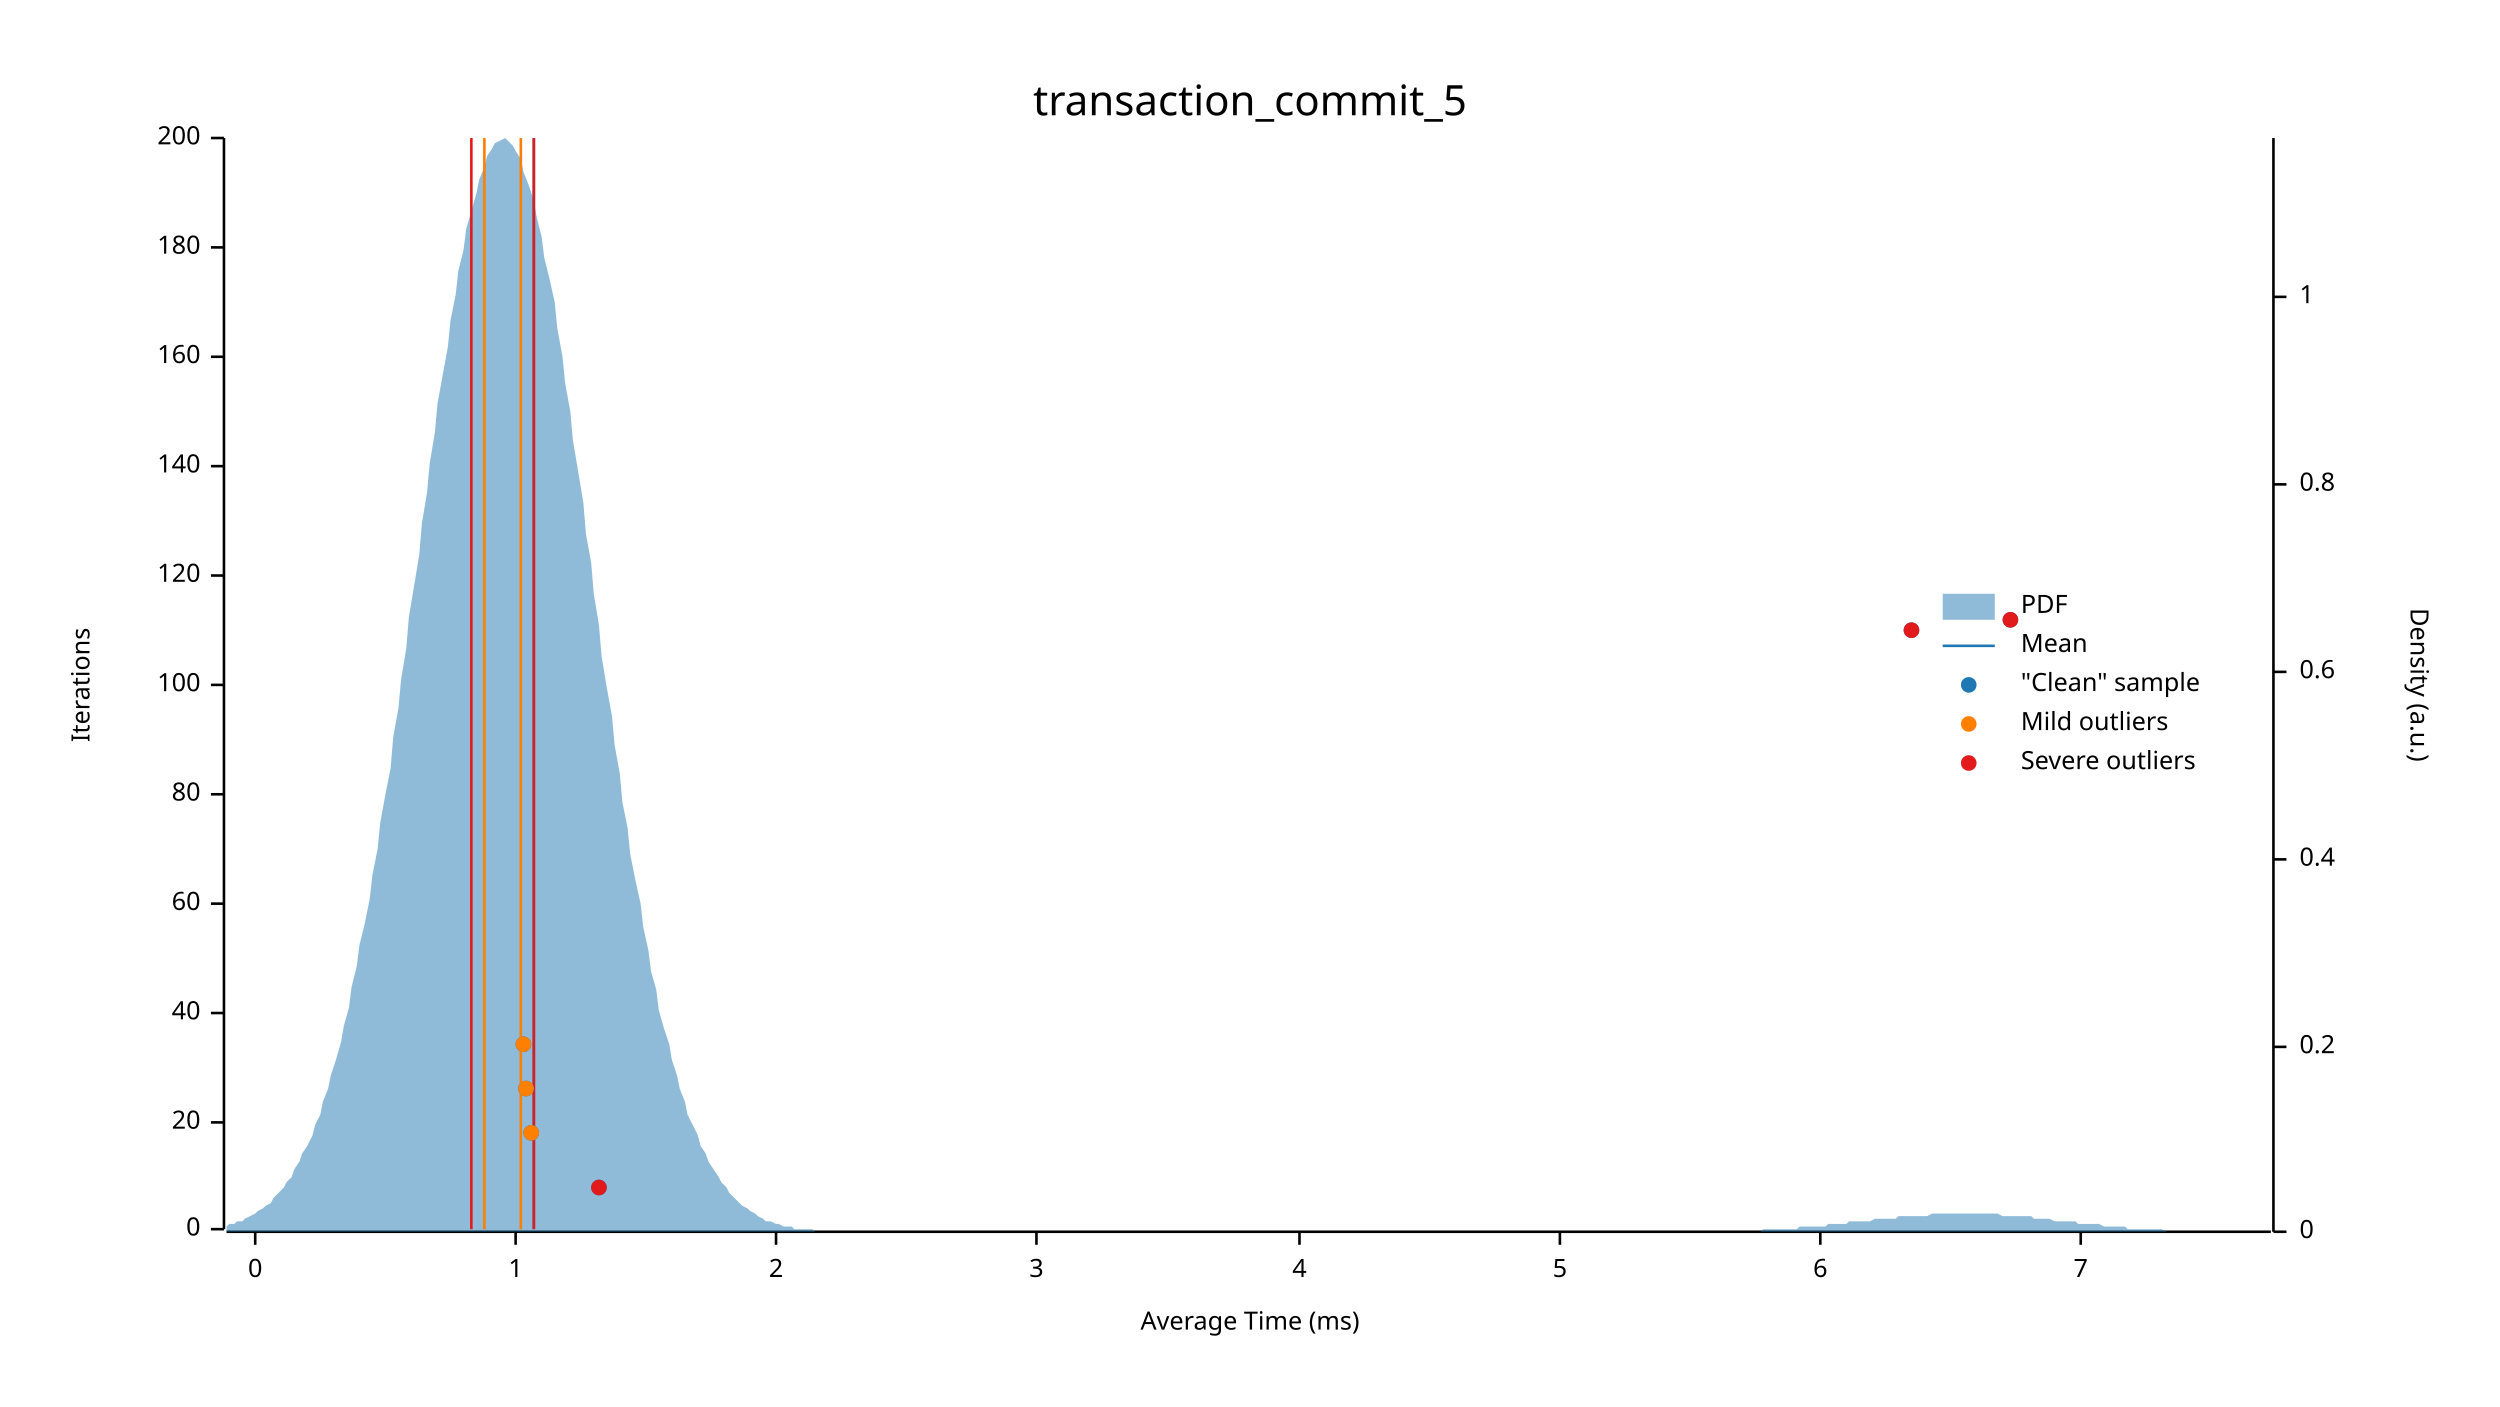
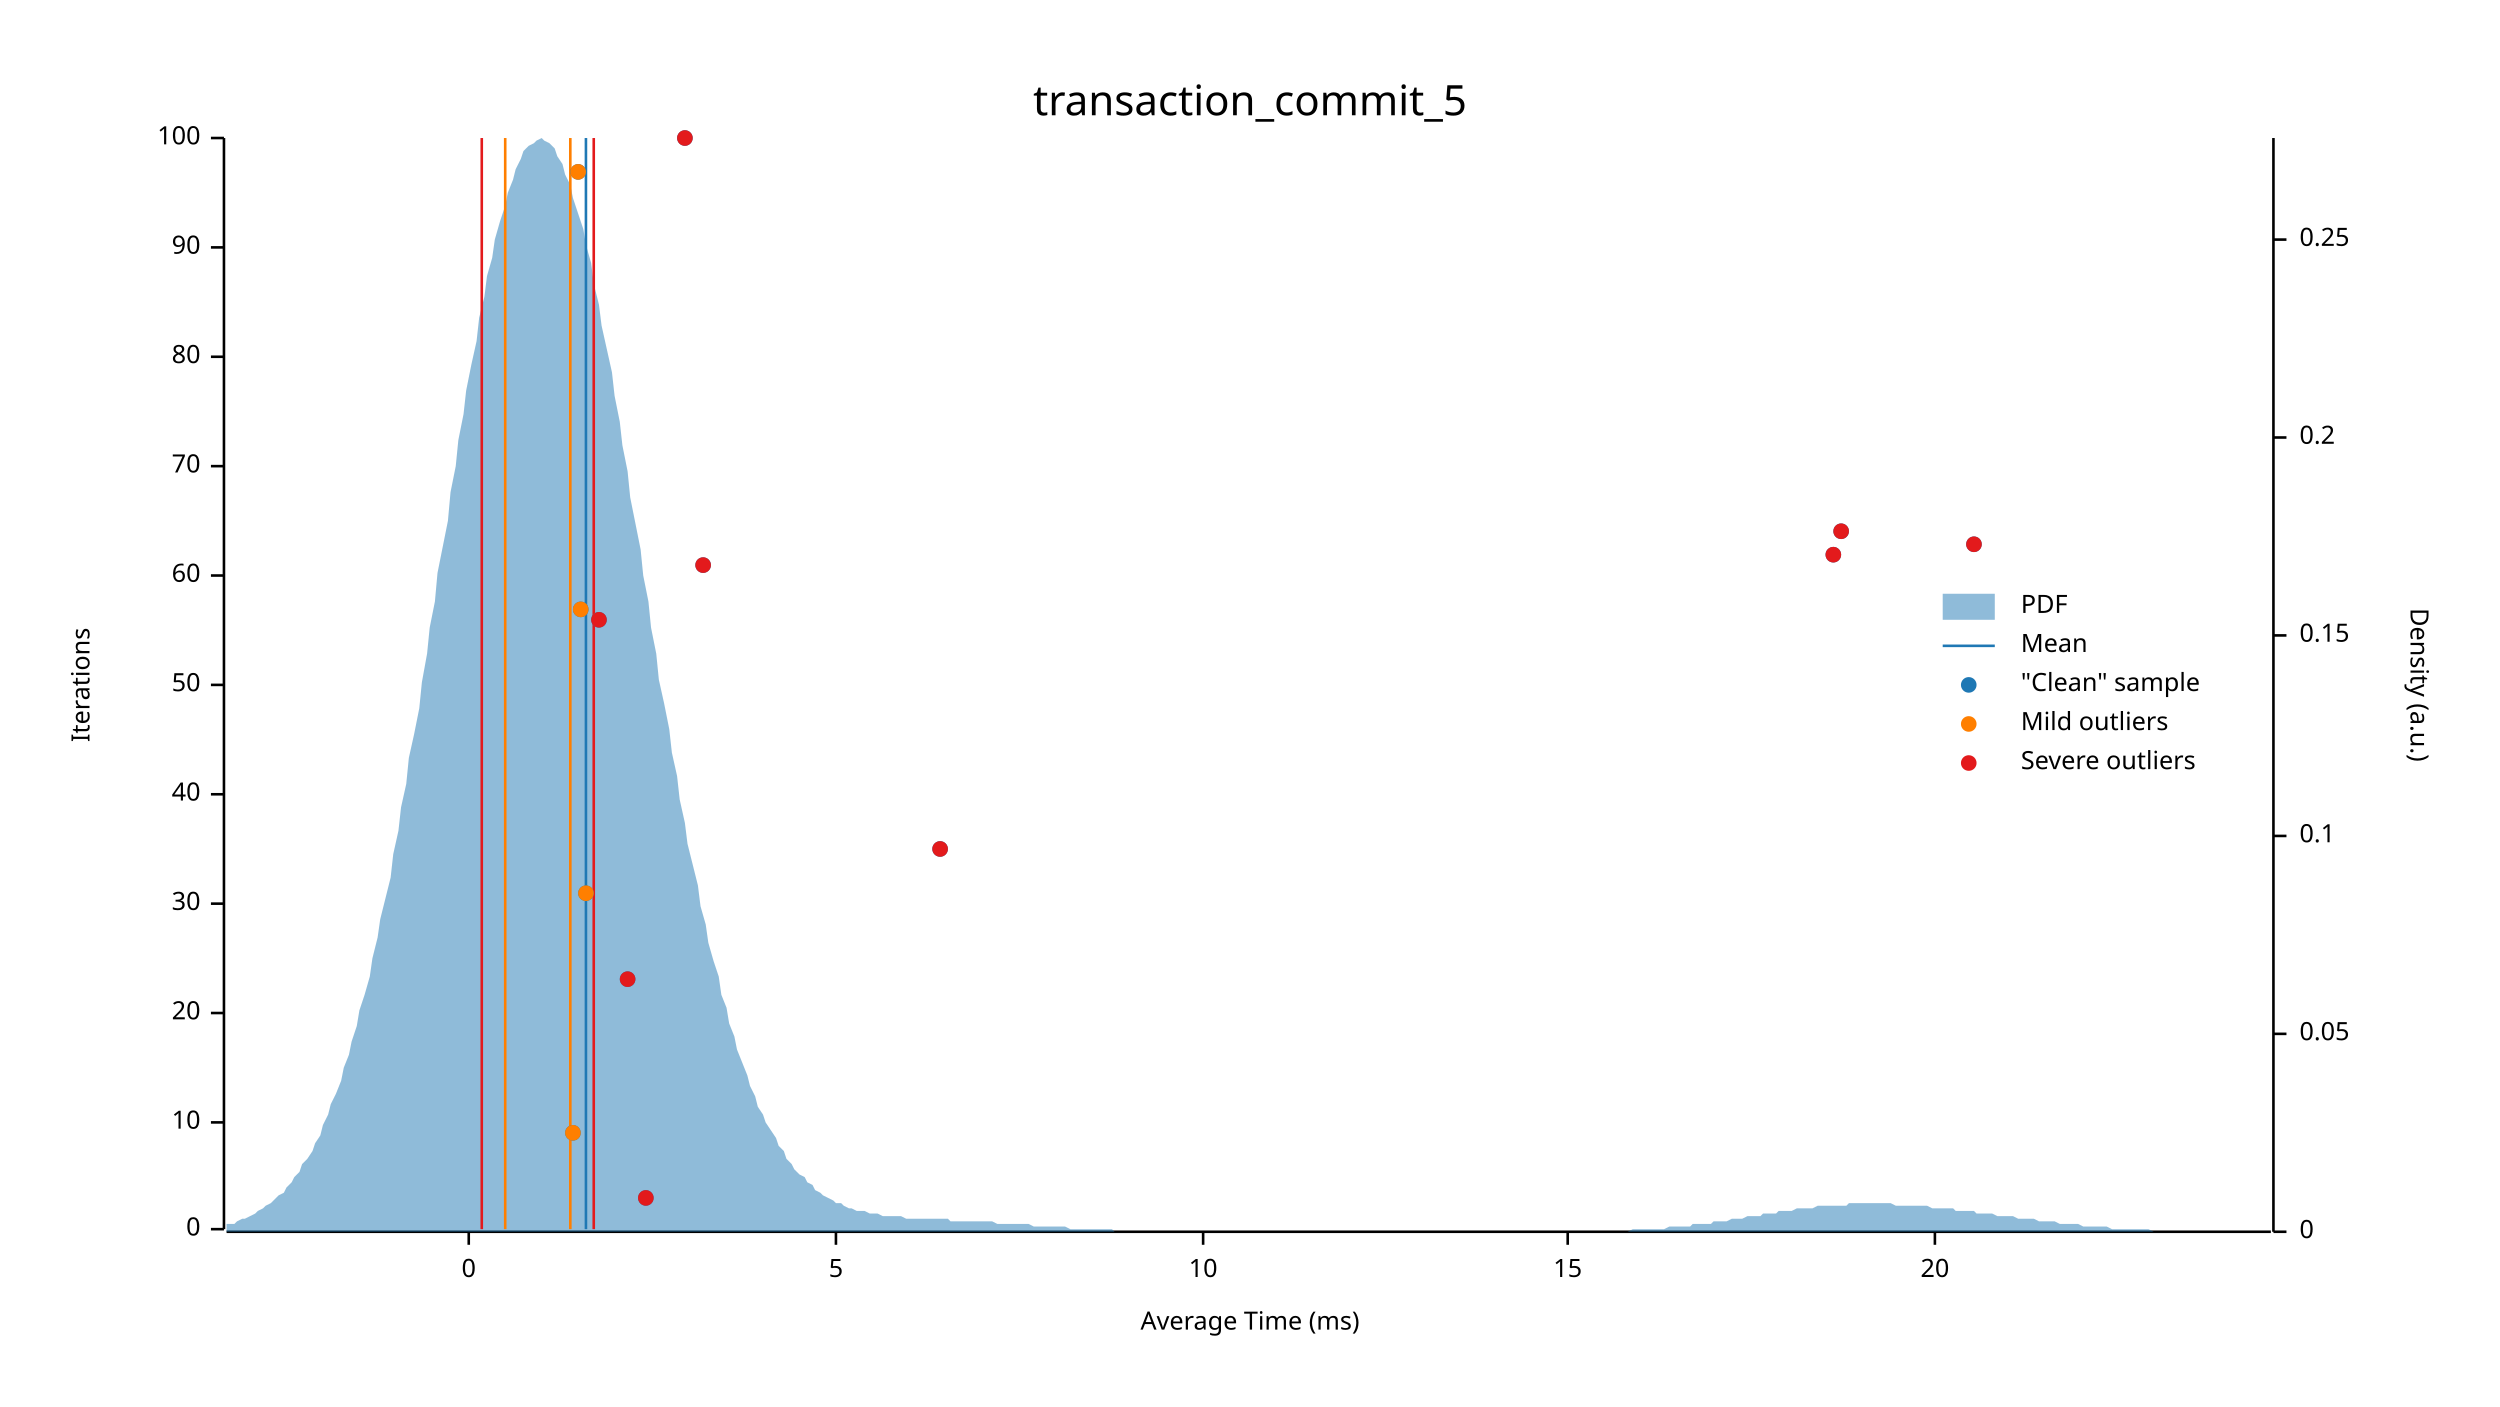
<svg xmlns="http://www.w3.org/2000/svg" width="960" height="540" viewBox="0 0 960 540">
  <text x="480" y="32" dy="0.76em" text-anchor="middle" font-family="sans-serif" font-size="16.129" opacity="1" fill="#000000">
transaction_commit_5
</text>
  <text x="27" y="263" dy="0.76em" text-anchor="middle" font-family="sans-serif" font-size="9.677" opacity="1" fill="#000000" transform="rotate(270, 27, 263)">
Iterations
</text>
  <text x="480" y="513" dy="-0.5ex" text-anchor="middle" font-family="sans-serif" font-size="9.677" opacity="1" fill="#000000">
Average Time (ms)
</text>
  <polyline fill="none" opacity="1" stroke="#000000" stroke-width="1" points="86,53 86,472 " />
  <text x="77" y="472" dy="0.5ex" text-anchor="end" font-family="sans-serif" font-size="9.677" opacity="1" fill="#000000">
0
</text>
  <polyline fill="none" opacity="1" stroke="#000000" stroke-width="1" points="81,472 86,472 " />
  <text x="77" y="431" dy="0.5ex" text-anchor="end" font-family="sans-serif" font-size="9.677" opacity="1" fill="#000000">
- 20
+ 10
</text>
  <polyline fill="none" opacity="1" stroke="#000000" stroke-width="1" points="81,431 86,431 " />
  <text x="77" y="389" dy="0.5ex" text-anchor="end" font-family="sans-serif" font-size="9.677" opacity="1" fill="#000000">
- 40
+ 20
</text>
  <polyline fill="none" opacity="1" stroke="#000000" stroke-width="1" points="81,389 86,389 " />
  <text x="77" y="347" dy="0.5ex" text-anchor="end" font-family="sans-serif" font-size="9.677" opacity="1" fill="#000000">
- 60
+ 30
</text>
  <polyline fill="none" opacity="1" stroke="#000000" stroke-width="1" points="81,347 86,347 " />
  <text x="77" y="305" dy="0.5ex" text-anchor="end" font-family="sans-serif" font-size="9.677" opacity="1" fill="#000000">
- 80
+ 40
</text>
  <polyline fill="none" opacity="1" stroke="#000000" stroke-width="1" points="81,305 86,305 " />
  <text x="77" y="263" dy="0.5ex" text-anchor="end" font-family="sans-serif" font-size="9.677" opacity="1" fill="#000000">
- 100
+ 50
</text>
  <polyline fill="none" opacity="1" stroke="#000000" stroke-width="1" points="81,263 86,263 " />
  <text x="77" y="221" dy="0.5ex" text-anchor="end" font-family="sans-serif" font-size="9.677" opacity="1" fill="#000000">
- 120
+ 60
</text>
  <polyline fill="none" opacity="1" stroke="#000000" stroke-width="1" points="81,221 86,221 " />
  <text x="77" y="179" dy="0.5ex" text-anchor="end" font-family="sans-serif" font-size="9.677" opacity="1" fill="#000000">
- 140
+ 70
</text>
  <polyline fill="none" opacity="1" stroke="#000000" stroke-width="1" points="81,179 86,179 " />
  <text x="77" y="137" dy="0.5ex" text-anchor="end" font-family="sans-serif" font-size="9.677" opacity="1" fill="#000000">
- 160
+ 80
</text>
  <polyline fill="none" opacity="1" stroke="#000000" stroke-width="1" points="81,137 86,137 " />
  <text x="77" y="95" dy="0.5ex" text-anchor="end" font-family="sans-serif" font-size="9.677" opacity="1" fill="#000000">
- 180
+ 90
</text>
  <polyline fill="none" opacity="1" stroke="#000000" stroke-width="1" points="81,95 86,95 " />
  <text x="77" y="53" dy="0.5ex" text-anchor="end" font-family="sans-serif" font-size="9.677" opacity="1" fill="#000000">
- 200
+ 100
</text>
  <polyline fill="none" opacity="1" stroke="#000000" stroke-width="1" points="81,53 86,53 " />
  <polyline fill="none" opacity="1" stroke="#000000" stroke-width="1" points="87,473 872,473 " />
-   <text x="98" y="483" dy="0.76em" text-anchor="middle" font-family="sans-serif" font-size="9.677" opacity="1" fill="#000000">
+   <text x="180" y="483" dy="0.76em" text-anchor="middle" font-family="sans-serif" font-size="9.677" opacity="1" fill="#000000">
0
</text>
-   <polyline fill="none" opacity="1" stroke="#000000" stroke-width="1" points="98,473 98,478 " />
-   <text x="198" y="483" dy="0.76em" text-anchor="middle" font-family="sans-serif" font-size="9.677" opacity="1" fill="#000000">
- 1
- </text>
-   <polyline fill="none" opacity="1" stroke="#000000" stroke-width="1" points="198,473 198,478 " />
-   <text x="298" y="483" dy="0.76em" text-anchor="middle" font-family="sans-serif" font-size="9.677" opacity="1" fill="#000000">
- 2
- </text>
-   <polyline fill="none" opacity="1" stroke="#000000" stroke-width="1" points="298,473 298,478 " />
-   <text x="398" y="483" dy="0.76em" text-anchor="middle" font-family="sans-serif" font-size="9.677" opacity="1" fill="#000000">
- 3
- </text>
-   <polyline fill="none" opacity="1" stroke="#000000" stroke-width="1" points="398,473 398,478 " />
-   <text x="499" y="483" dy="0.76em" text-anchor="middle" font-family="sans-serif" font-size="9.677" opacity="1" fill="#000000">
- 4
- </text>
-   <polyline fill="none" opacity="1" stroke="#000000" stroke-width="1" points="499,473 499,478 " />
-   <text x="599" y="483" dy="0.76em" text-anchor="middle" font-family="sans-serif" font-size="9.677" opacity="1" fill="#000000">
+   <polyline fill="none" opacity="1" stroke="#000000" stroke-width="1" points="180,473 180,478 " />
+   <text x="321" y="483" dy="0.76em" text-anchor="middle" font-family="sans-serif" font-size="9.677" opacity="1" fill="#000000">
5
</text>
-   <polyline fill="none" opacity="1" stroke="#000000" stroke-width="1" points="599,473 599,478 " />
-   <text x="699" y="483" dy="0.76em" text-anchor="middle" font-family="sans-serif" font-size="9.677" opacity="1" fill="#000000">
- 6
+   <polyline fill="none" opacity="1" stroke="#000000" stroke-width="1" points="321,473 321,478 " />
+   <text x="462" y="483" dy="0.76em" text-anchor="middle" font-family="sans-serif" font-size="9.677" opacity="1" fill="#000000">
+ 10
</text>
-   <polyline fill="none" opacity="1" stroke="#000000" stroke-width="1" points="699,473 699,478 " />
-   <text x="799" y="483" dy="0.76em" text-anchor="middle" font-family="sans-serif" font-size="9.677" opacity="1" fill="#000000">
- 7
+   <polyline fill="none" opacity="1" stroke="#000000" stroke-width="1" points="462,473 462,478 " />
+   <text x="602" y="483" dy="0.76em" text-anchor="middle" font-family="sans-serif" font-size="9.677" opacity="1" fill="#000000">
+ 15
</text>
-   <polyline fill="none" opacity="1" stroke="#000000" stroke-width="1" points="799,473 799,478 " />
+   <polyline fill="none" opacity="1" stroke="#000000" stroke-width="1" points="602,473 602,478 " />
+   <text x="743" y="483" dy="0.76em" text-anchor="middle" font-family="sans-serif" font-size="9.677" opacity="1" fill="#000000">
+ 20
+ </text>
+   <polyline fill="none" opacity="1" stroke="#000000" stroke-width="1" points="743,473 743,478 " />
  <text x="933" y="263" dy="0.76em" text-anchor="middle" font-family="sans-serif" font-size="9.677" opacity="1" fill="#000000" transform="rotate(90, 933, 263)">
Density (a.u.)
</text>
  <polyline fill="none" opacity="1" stroke="#000000" stroke-width="1" points="873,53 873,473 " />
  <text x="883" y="473" dy="0.5ex" text-anchor="start" font-family="sans-serif" font-size="9.677" opacity="1" fill="#000000">
0
</text>
  <polyline fill="none" opacity="1" stroke="#000000" stroke-width="1" points="873,473 878,473 " />
-   <text x="883" y="402" dy="0.5ex" text-anchor="start" font-family="sans-serif" font-size="9.677" opacity="1" fill="#000000">
+   <text x="883" y="397" dy="0.5ex" text-anchor="start" font-family="sans-serif" font-size="9.677" opacity="1" fill="#000000">
+ 0.05
+ </text>
+   <polyline fill="none" opacity="1" stroke="#000000" stroke-width="1" points="873,397 878,397 " />
+   <text x="883" y="321" dy="0.5ex" text-anchor="start" font-family="sans-serif" font-size="9.677" opacity="1" fill="#000000">
+ 0.1
+ </text>
+   <polyline fill="none" opacity="1" stroke="#000000" stroke-width="1" points="873,321 878,321 " />
+   <text x="883" y="244" dy="0.5ex" text-anchor="start" font-family="sans-serif" font-size="9.677" opacity="1" fill="#000000">
+ 0.15
+ </text>
+   <polyline fill="none" opacity="1" stroke="#000000" stroke-width="1" points="873,244 878,244 " />
+   <text x="883" y="168" dy="0.5ex" text-anchor="start" font-family="sans-serif" font-size="9.677" opacity="1" fill="#000000">
0.2
</text>
-   <polyline fill="none" opacity="1" stroke="#000000" stroke-width="1" points="873,402 878,402 " />
-   <text x="883" y="330" dy="0.5ex" text-anchor="start" font-family="sans-serif" font-size="9.677" opacity="1" fill="#000000">
- 0.4
+   <polyline fill="none" opacity="1" stroke="#000000" stroke-width="1" points="873,168 878,168 " />
+   <text x="883" y="92" dy="0.5ex" text-anchor="start" font-family="sans-serif" font-size="9.677" opacity="1" fill="#000000">
+ 0.25
</text>
-   <polyline fill="none" opacity="1" stroke="#000000" stroke-width="1" points="873,330 878,330 " />
-   <text x="883" y="258" dy="0.5ex" text-anchor="start" font-family="sans-serif" font-size="9.677" opacity="1" fill="#000000">
- 0.6
- </text>
-   <polyline fill="none" opacity="1" stroke="#000000" stroke-width="1" points="873,258 878,258 " />
-   <text x="883" y="186" dy="0.5ex" text-anchor="start" font-family="sans-serif" font-size="9.677" opacity="1" fill="#000000">
- 0.8
- </text>
-   <polyline fill="none" opacity="1" stroke="#000000" stroke-width="1" points="873,186 878,186 " />
-   <text x="883" y="114" dy="0.5ex" text-anchor="start" font-family="sans-serif" font-size="9.677" opacity="1" fill="#000000">
- 1
- </text>
-   <polyline fill="none" opacity="1" stroke="#000000" stroke-width="1" points="873,114 878,114 " />
-   <polygon opacity="0.5" fill="#1F78B4" points="87,471 88,470 90,470 91,469 93,469 94,468 96,467 98,466 99,465 101,464 102,463 104,462 105,460 107,458 109,456 110,454 112,452 113,449 115,446 116,443 118,440 120,436 121,432 123,428 124,423 126,418 127,413 129,407 131,400 132,394 134,387 135,379 137,371 138,363 140,355 142,345 143,336 145,326 146,316 148,305 150,295 151,283 153,272 154,261 156,249 157,237 159,225 161,213 162,201 164,189 165,178 167,166 168,155 170,144 172,133 173,123 175,113 176,104 178,96 179,88 181,81 183,74 184,69 186,64 187,60 189,57 190,55 192,54 194,53 195,54 197,56 198,58 200,61 201,66 203,71 205,77 206,83 208,91 209,99 211,107 213,116 214,126 216,137 217,147 219,158 220,169 222,181 224,193 225,205 227,216 228,228 230,240 231,252 233,264 235,275 236,286 238,297 239,308 241,318 242,328 244,338 246,347 247,356 249,365 250,373 252,380 253,388 255,395 257,401 258,407 260,413 261,418 263,423 264,428 266,432 268,436 269,440 271,443 272,446 274,449 276,452 277,454 279,456 280,458 282,460 283,461 285,463 287,464 288,465 290,466 291,467 293,468 294,469 296,469 298,470 299,470 301,471 302,471 304,471 305,472 307,472 309,472 310,472 312,472 313,473 315,473 316,473 318,473 320,473 321,473 323,473 324,473 326,473 327,473 329,473 331,473 332,473 334,473 335,473 337,473 339,473 340,473 342,473 343,473 345,473 346,473 348,473 350,473 351,473 353,473 354,473 356,473 357,473 359,473 361,473 362,473 364,473 365,473 367,473 368,473 370,473 372,473 373,473 375,473 376,473 378,473 379,473 381,473 383,473 384,473 386,473 387,473 389,473 391,473 392,473 394,473 395,473 397,473 398,473 400,473 402,473 403,473 405,473 406,473 408,473 409,473 411,473 413,473 414,473 416,473 417,473 419,473 420,473 422,473 424,473 425,473 427,473 428,473 430,473 431,473 433,473 435,473 436,473 438,473 439,473 441,473 442,473 444,473 446,473 447,473 449,473 450,473 452,473 454,473 455,473 457,473 458,473 460,473 461,473 463,473 465,473 466,473 468,473 469,473 471,473 472,473 474,473 476,473 477,473 479,473 480,473 482,473 483,473 485,473 487,473 488,473 490,473 491,473 493,473 494,473 496,473 498,473 499,473 501,473 502,473 504,473 505,473 507,473 509,473 510,473 512,473 513,473 515,473 517,473 518,473 520,473 521,473 523,473 524,473 526,473 528,473 529,473 531,473 532,473 534,473 535,473 537,473 539,473 540,473 542,473 543,473 545,473 546,473 548,473 550,473 551,473 553,473 554,473 556,473 557,473 559,473 561,473 562,473 564,473 565,473 567,473 568,473 570,473 572,473 573,473 575,473 576,473 578,473 580,473 581,473 583,473 584,473 586,473 587,473 589,473 591,473 592,473 594,473 595,473 597,473 598,473 600,473 602,473 603,473 605,473 606,473 608,473 609,473 611,473 613,473 614,473 616,473 617,473 619,473 620,473 622,473 624,473 625,473 627,473 628,473 630,473 632,473 633,473 635,473 636,473 638,473 639,473 641,473 643,473 644,473 646,473 647,473 649,473 650,473 652,473 654,473 655,473 657,473 658,473 660,473 661,473 663,473 665,473 666,473 668,473 669,473 671,473 672,473 674,473 676,473 677,472 679,472 680,472 682,472 683,472 685,472 687,472 688,472 690,472 691,471 693,471 695,471 696,471 698,471 699,471 701,471 702,470 704,470 706,470 707,470 709,470 710,469 712,469 713,469 715,469 717,469 718,469 720,468 721,468 723,468 724,468 726,468 728,468 729,467 731,467 732,467 734,467 735,467 737,467 739,467 740,467 742,466 743,466 745,466 746,466 748,466 750,466 751,466 753,466 754,466 756,466 758,466 759,466 761,466 762,466 764,466 765,466 767,466 769,467 770,467 772,467 773,467 775,467 776,467 778,467 780,467 781,468 783,468 784,468 786,468 787,468 789,469 791,469 792,469 794,469 795,469 797,469 798,470 800,470 802,470 803,470 805,470 806,470 808,471 809,471 811,471 813,471 814,471 816,471 817,472 819,472 821,472 822,472 824,472 825,472 827,472 828,472 830,472 832,473 833,473 835,473 836,473 838,473 839,473 841,473 843,473 844,473 846,473 847,473 849,473 850,473 852,473 854,473 855,473 857,473 858,473 860,473 861,473 863,473 865,473 866,473 868,473 869,473 871,473 873,473 873,473 87,473 " />
-   <polyline fill="none" opacity="1" stroke="#1F78B4" stroke-width="1" points="205,472 205,53 " />
-   <polyline fill="none" opacity="1" stroke="#FF7F00" stroke-width="1" points="186,472 186,53 " />
-   <polyline fill="none" opacity="1" stroke="#FF7F00" stroke-width="1" points="200,472 200,53 " />
-   <polyline fill="none" opacity="1" stroke="#E31A1C" stroke-width="1" points="181,472 181,53 " />
-   <polyline fill="none" opacity="1" stroke="#E31A1C" stroke-width="1" points="205,472 205,53 " />
-   <circle cx="230" cy="456" r="3" opacity="1" fill="#1F78B4" stroke="none" stroke-width="1" />
-   <circle cx="204" cy="435" r="3" opacity="1" fill="#1F78B4" stroke="none" stroke-width="1" />
-   <circle cx="202" cy="418" r="3" opacity="1" fill="#1F78B4" stroke="none" stroke-width="1" />
-   <circle cx="201" cy="401" r="3" opacity="1" fill="#1F78B4" stroke="none" stroke-width="1" />
-   <circle cx="734" cy="242" r="3" opacity="1" fill="#1F78B4" stroke="none" stroke-width="1" />
-   <circle cx="772" cy="238" r="3" opacity="1" fill="#1F78B4" stroke="none" stroke-width="1" />
-   <circle cx="204" cy="435" r="3" opacity="1" fill="#FF7F00" stroke="none" stroke-width="1" />
-   <circle cx="202" cy="418" r="3" opacity="1" fill="#FF7F00" stroke="none" stroke-width="1" />
-   <circle cx="201" cy="401" r="3" opacity="1" fill="#FF7F00" stroke="none" stroke-width="1" />
-   <circle cx="230" cy="456" r="3" opacity="1" fill="#E31A1C" stroke="none" stroke-width="1" />
-   <circle cx="734" cy="242" r="3" opacity="1" fill="#E31A1C" stroke="none" stroke-width="1" />
-   <circle cx="772" cy="238" r="3" opacity="1" fill="#E31A1C" stroke="none" stroke-width="1" />
+   <polyline fill="none" opacity="1" stroke="#000000" stroke-width="1" points="873,92 878,92 " />
+   <polygon opacity="0.5" fill="#1F78B4" points="87,470 88,470 90,470 91,469 93,468 94,468 96,467 98,466 99,465 101,464 102,463 104,462 105,461 107,459 109,458 110,456 112,454 113,452 115,450 116,447 118,445 120,442 121,439 123,436 124,432 126,428 127,424 129,420 131,415 132,410 134,405 135,400 137,394 138,388 140,382 142,375 143,368 145,360 146,353 148,345 150,337 151,328 153,319 154,310 156,301 157,291 159,282 161,272 162,262 164,251 165,241 167,231 168,220 170,210 172,200 173,189 175,179 176,169 178,159 179,150 181,140 183,131 184,122 186,114 187,106 189,99 190,92 192,85 194,79 195,74 197,69 198,65 200,61 201,58 203,56 205,55 206,54 208,53 209,54 211,55 213,57 214,60 216,63 217,67 219,71 220,76 222,82 224,88 225,94 227,101 228,109 230,117 231,125 233,134 235,143 236,152 238,162 239,171 241,181 242,191 244,201 246,211 247,221 249,231 250,241 252,251 253,261 255,270 257,280 258,289 260,298 261,307 263,316 264,324 266,332 268,340 269,348 271,355 272,362 274,369 276,375 277,382 279,387 280,393 282,398 283,403 285,408 287,413 288,417 290,421 291,425 293,428 294,431 296,434 298,437 299,440 301,442 302,445 304,447 305,449 307,451 309,452 310,454 312,455 313,457 315,458 316,459 318,460 320,461 321,462 323,462 324,463 326,464 327,464 329,465 331,465 332,465 334,466 335,466 337,466 339,467 340,467 342,467 343,467 345,467 346,467 348,468 350,468 351,468 353,468 354,468 356,468 357,468 359,468 361,468 362,468 364,468 365,469 367,469 368,469 370,469 372,469 373,469 375,469 376,469 378,469 379,469 381,469 383,470 384,470 386,470 387,470 389,470 391,470 392,470 394,470 395,470 397,471 398,471 400,471 402,471 403,471 405,471 406,471 408,471 409,471 411,472 413,472 414,472 416,472 417,472 419,472 420,472 422,472 424,472 425,472 427,472 428,473 430,473 431,473 433,473 435,473 436,473 438,473 439,473 441,473 442,473 444,473 446,473 447,473 449,473 450,473 452,473 454,473 455,473 457,473 458,473 460,473 461,473 463,473 465,473 466,473 468,473 469,473 471,473 472,473 474,473 476,473 477,473 479,473 480,473 482,473 483,473 485,473 487,473 488,473 490,473 491,473 493,473 494,473 496,473 498,473 499,473 501,473 502,473 504,473 505,473 507,473 509,473 510,473 512,473 513,473 515,473 517,473 518,473 520,473 521,473 523,473 524,473 526,473 528,473 529,473 531,473 532,473 534,473 535,473 537,473 539,473 540,473 542,473 543,473 545,473 546,473 548,473 550,473 551,473 553,473 554,473 556,473 557,473 559,473 561,473 562,473 564,473 565,473 567,473 568,473 570,473 572,473 573,473 575,473 576,473 578,473 580,473 581,473 583,473 584,473 586,473 587,473 589,473 591,473 592,473 594,473 595,473 597,473 598,473 600,473 602,473 603,473 605,473 606,473 608,473 609,473 611,473 613,473 614,473 616,473 617,473 619,473 620,473 622,473 624,473 625,473 627,472 628,472 630,472 632,472 633,472 635,472 636,472 638,472 639,472 641,471 643,471 644,471 646,471 647,471 649,471 650,470 652,470 654,470 655,470 657,470 658,469 660,469 661,469 663,469 665,468 666,468 668,468 669,468 671,467 672,467 674,467 676,467 677,466 679,466 680,466 682,466 683,465 685,465 687,465 688,465 690,464 691,464 693,464 695,464 696,464 698,463 699,463 701,463 702,463 704,463 706,463 707,463 709,463 710,462 712,462 713,462 715,462 717,462 718,462 720,462 721,462 723,462 724,462 726,462 728,463 729,463 731,463 732,463 734,463 735,463 737,463 739,463 740,463 742,464 743,464 745,464 746,464 748,464 750,464 751,465 753,465 754,465 756,465 758,465 759,466 761,466 762,466 764,466 765,466 767,467 769,467 770,467 772,467 773,467 775,468 776,468 778,468 780,468 781,468 783,469 784,469 786,469 787,469 789,469 791,470 792,470 794,470 795,470 797,470 798,470 800,471 802,471 803,471 805,471 806,471 808,471 809,471 811,472 813,472 814,472 816,472 817,472 819,472 821,472 822,472 824,472 825,472 827,473 828,473 830,473 832,473 833,473 835,473 836,473 838,473 839,473 841,473 843,473 844,473 846,473 847,473 849,473 850,473 852,473 854,473 855,473 857,473 858,473 860,473 861,473 863,473 865,473 866,473 868,473 869,473 871,473 873,473 873,473 87,473 " />
+   <polyline fill="none" opacity="1" stroke="#1F78B4" stroke-width="1" points="225,472 225,53 " />
+   <polyline fill="none" opacity="1" stroke="#FF7F00" stroke-width="1" points="194,472 194,53 " />
+   <polyline fill="none" opacity="1" stroke="#FF7F00" stroke-width="1" points="219,472 219,53 " />
+   <polyline fill="none" opacity="1" stroke="#E31A1C" stroke-width="1" points="185,472 185,53 " />
+   <polyline fill="none" opacity="1" stroke="#E31A1C" stroke-width="1" points="228,472 228,53 " />
+   <circle cx="248" cy="460" r="3" opacity="1" fill="#1F78B4" stroke="none" stroke-width="1" />
+   <circle cx="220" cy="435" r="3" opacity="1" fill="#1F78B4" stroke="none" stroke-width="1" />
+   <circle cx="241" cy="376" r="3" opacity="1" fill="#1F78B4" stroke="none" stroke-width="1" />
+   <circle cx="225" cy="343" r="3" opacity="1" fill="#1F78B4" stroke="none" stroke-width="1" />
+   <circle cx="361" cy="326" r="3" opacity="1" fill="#1F78B4" stroke="none" stroke-width="1" />
+   <circle cx="230" cy="238" r="3" opacity="1" fill="#1F78B4" stroke="none" stroke-width="1" />
+   <circle cx="223" cy="234" r="3" opacity="1" fill="#1F78B4" stroke="none" stroke-width="1" />
+   <circle cx="270" cy="217" r="3" opacity="1" fill="#1F78B4" stroke="none" stroke-width="1" />
+   <circle cx="704" cy="213" r="3" opacity="1" fill="#1F78B4" stroke="none" stroke-width="1" />
+   <circle cx="758" cy="209" r="3" opacity="1" fill="#1F78B4" stroke="none" stroke-width="1" />
+   <circle cx="707" cy="204" r="3" opacity="1" fill="#1F78B4" stroke="none" stroke-width="1" />
+   <circle cx="222" cy="66" r="3" opacity="1" fill="#1F78B4" stroke="none" stroke-width="1" />
+   <circle cx="263" cy="53" r="3" opacity="1" fill="#1F78B4" stroke="none" stroke-width="1" />
+   <circle cx="220" cy="435" r="3" opacity="1" fill="#FF7F00" stroke="none" stroke-width="1" />
+   <circle cx="225" cy="343" r="3" opacity="1" fill="#FF7F00" stroke="none" stroke-width="1" />
+   <circle cx="223" cy="234" r="3" opacity="1" fill="#FF7F00" stroke="none" stroke-width="1" />
+   <circle cx="222" cy="66" r="3" opacity="1" fill="#FF7F00" stroke="none" stroke-width="1" />
+   <circle cx="248" cy="460" r="3" opacity="1" fill="#E31A1C" stroke="none" stroke-width="1" />
+   <circle cx="241" cy="376" r="3" opacity="1" fill="#E31A1C" stroke="none" stroke-width="1" />
+   <circle cx="361" cy="326" r="3" opacity="1" fill="#E31A1C" stroke="none" stroke-width="1" />
+   <circle cx="230" cy="238" r="3" opacity="1" fill="#E31A1C" stroke="none" stroke-width="1" />
+   <circle cx="270" cy="217" r="3" opacity="1" fill="#E31A1C" stroke="none" stroke-width="1" />
+   <circle cx="704" cy="213" r="3" opacity="1" fill="#E31A1C" stroke="none" stroke-width="1" />
+   <circle cx="758" cy="209" r="3" opacity="1" fill="#E31A1C" stroke="none" stroke-width="1" />
+   <circle cx="707" cy="204" r="3" opacity="1" fill="#E31A1C" stroke="none" stroke-width="1" />
+   <circle cx="263" cy="53" r="3" opacity="1" fill="#E31A1C" stroke="none" stroke-width="1" />
  <text x="776" y="228" dy="0.76em" text-anchor="start" font-family="sans-serif" font-size="9.677" opacity="1" fill="#000000">
PDF
</text>
  <text x="776" y="243" dy="0.76em" text-anchor="start" font-family="sans-serif" font-size="9.677" opacity="1" fill="#000000">
Mean
</text>
  <text x="776" y="258" dy="0.76em" text-anchor="start" font-family="sans-serif" font-size="9.677" opacity="1" fill="#000000">
"Clean" sample
</text>
  <text x="776" y="273" dy="0.76em" text-anchor="start" font-family="sans-serif" font-size="9.677" opacity="1" fill="#000000">
Mild outliers
</text>
  <text x="776" y="288" dy="0.76em" text-anchor="start" font-family="sans-serif" font-size="9.677" opacity="1" fill="#000000">
Severe outliers
</text>
  <rect x="746" y="228" width="20" height="10" opacity="0.5" fill="#1F78B4" stroke="none" />
  <polyline fill="none" opacity="1" stroke="#1F78B4" stroke-width="1" points="746,248 766,248 " />
  <circle cx="756" cy="263" r="3" opacity="1" fill="#1F78B4" stroke="none" stroke-width="1" />
  <circle cx="756" cy="278" r="3" opacity="1" fill="#FF7F00" stroke="none" stroke-width="1" />
  <circle cx="756" cy="293" r="3" opacity="1" fill="#E31A1C" stroke="none" stroke-width="1" />
</svg>
